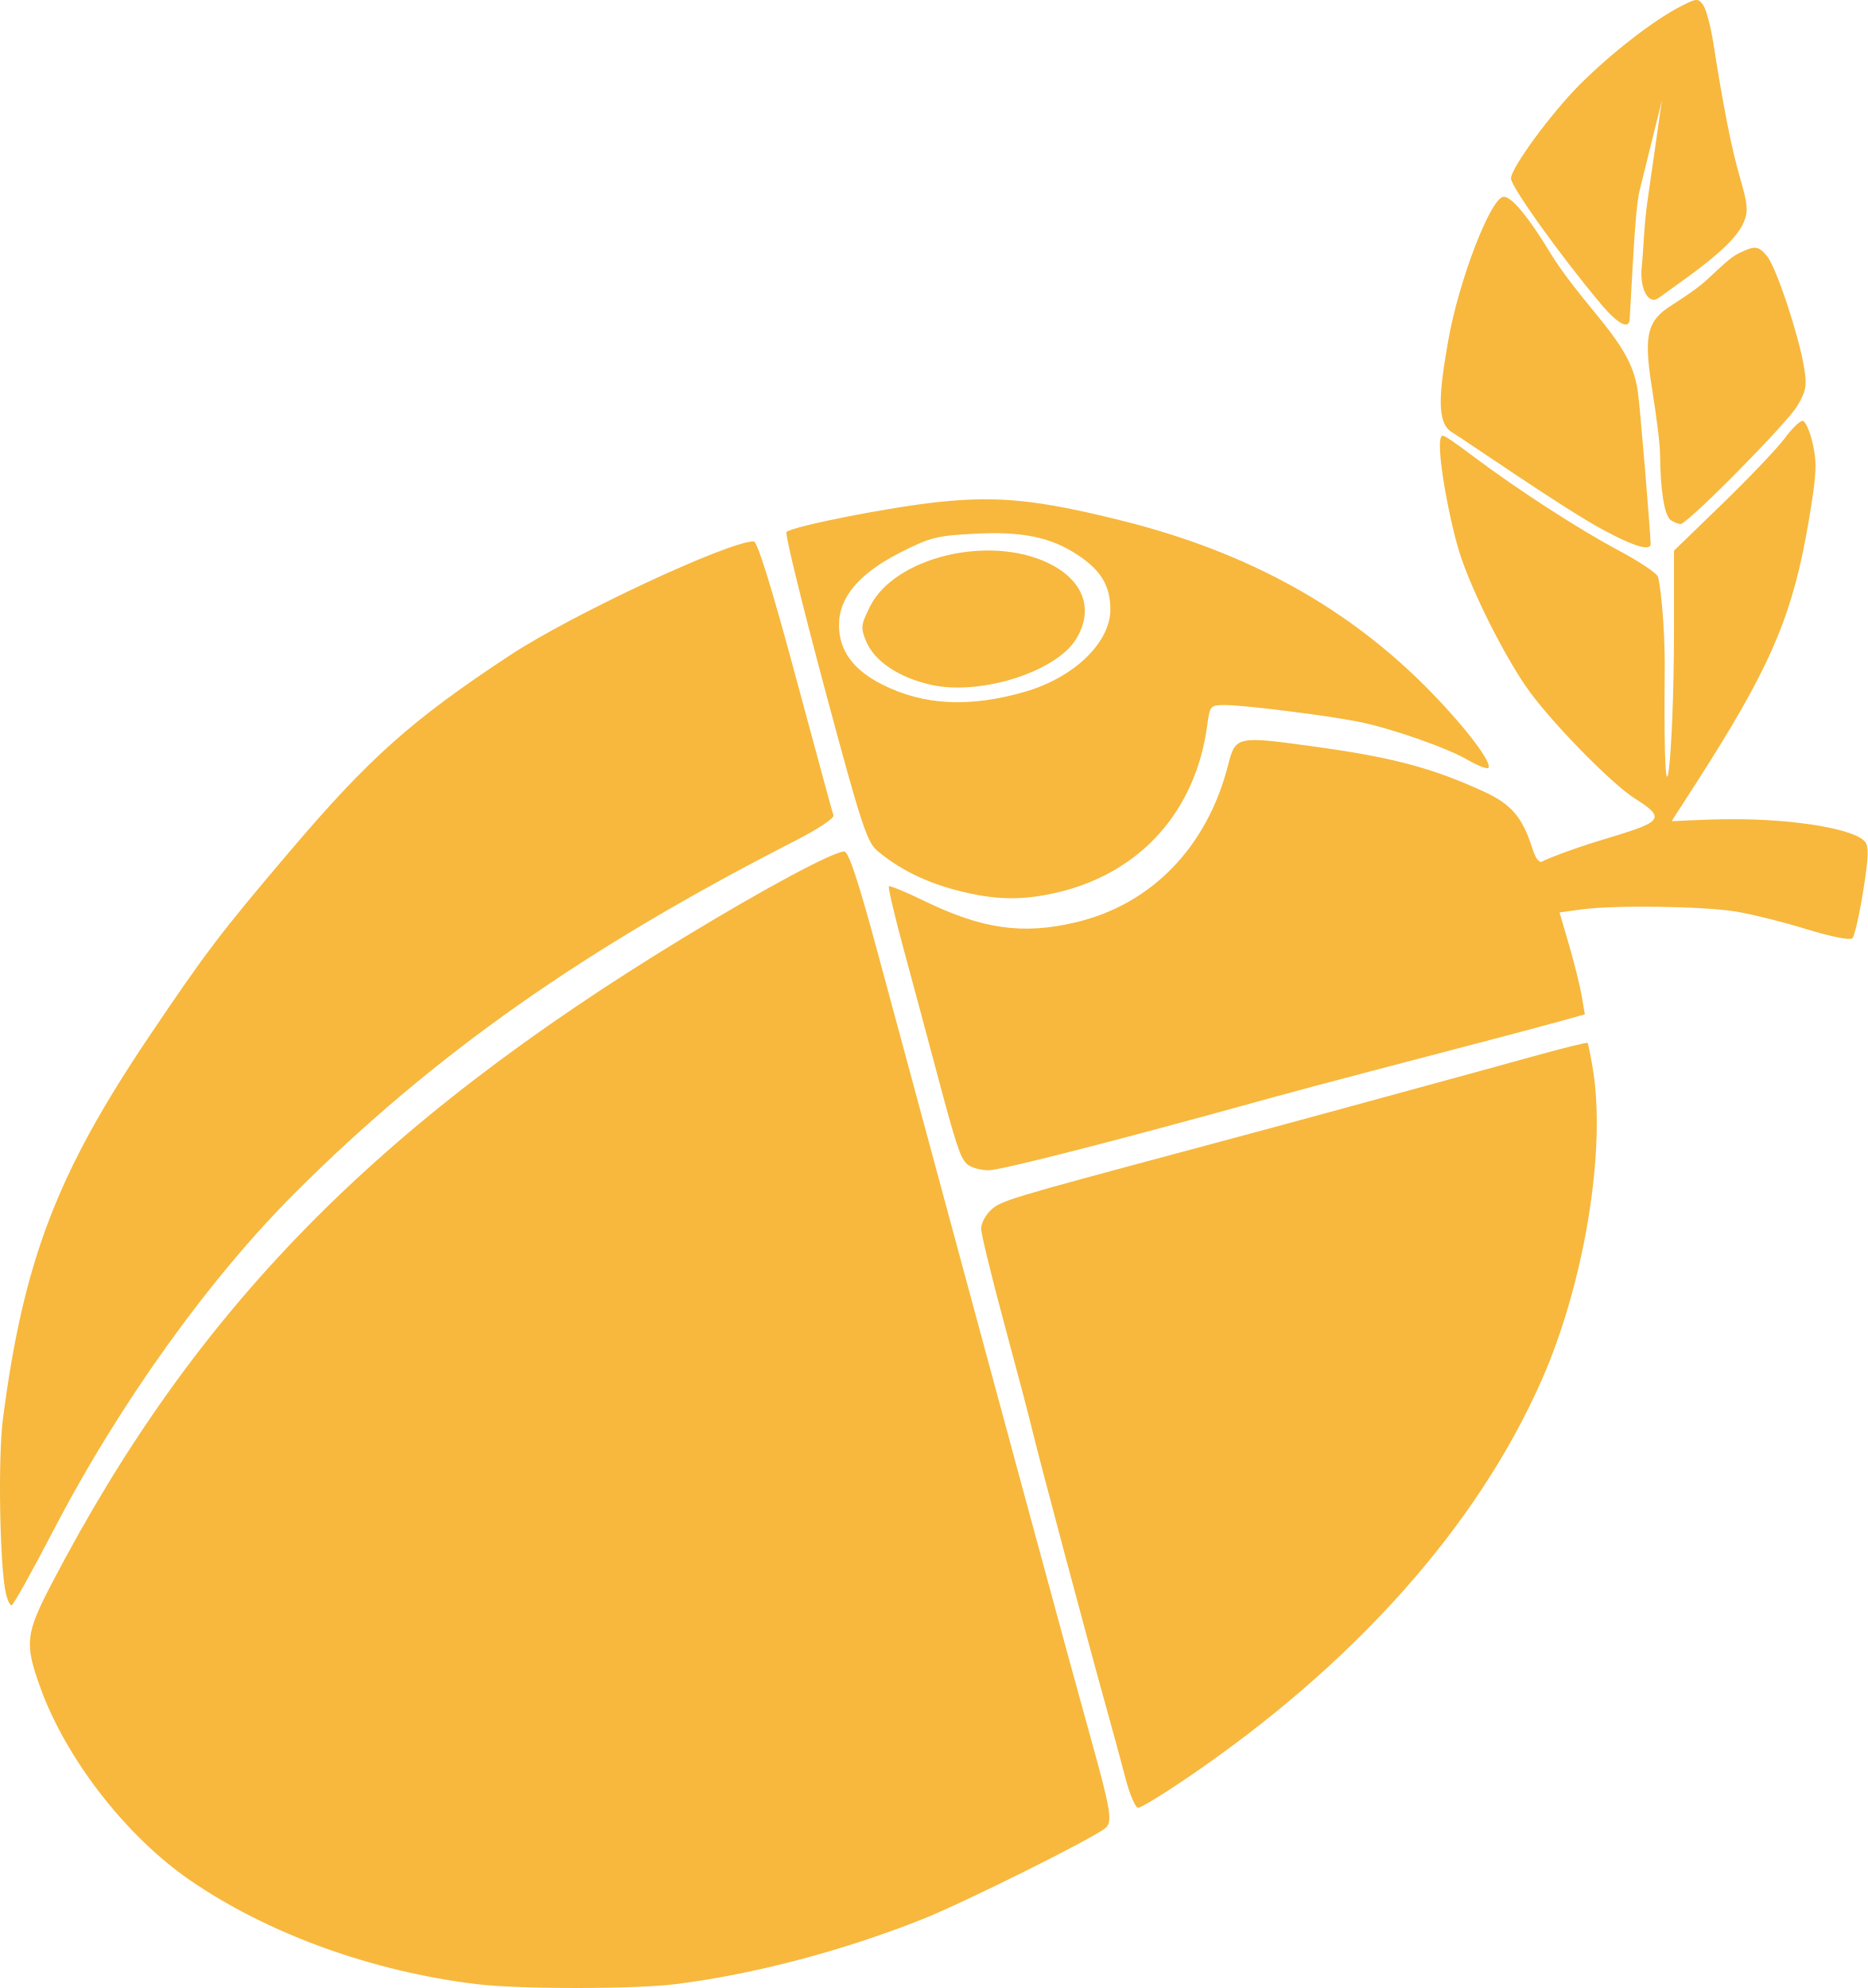
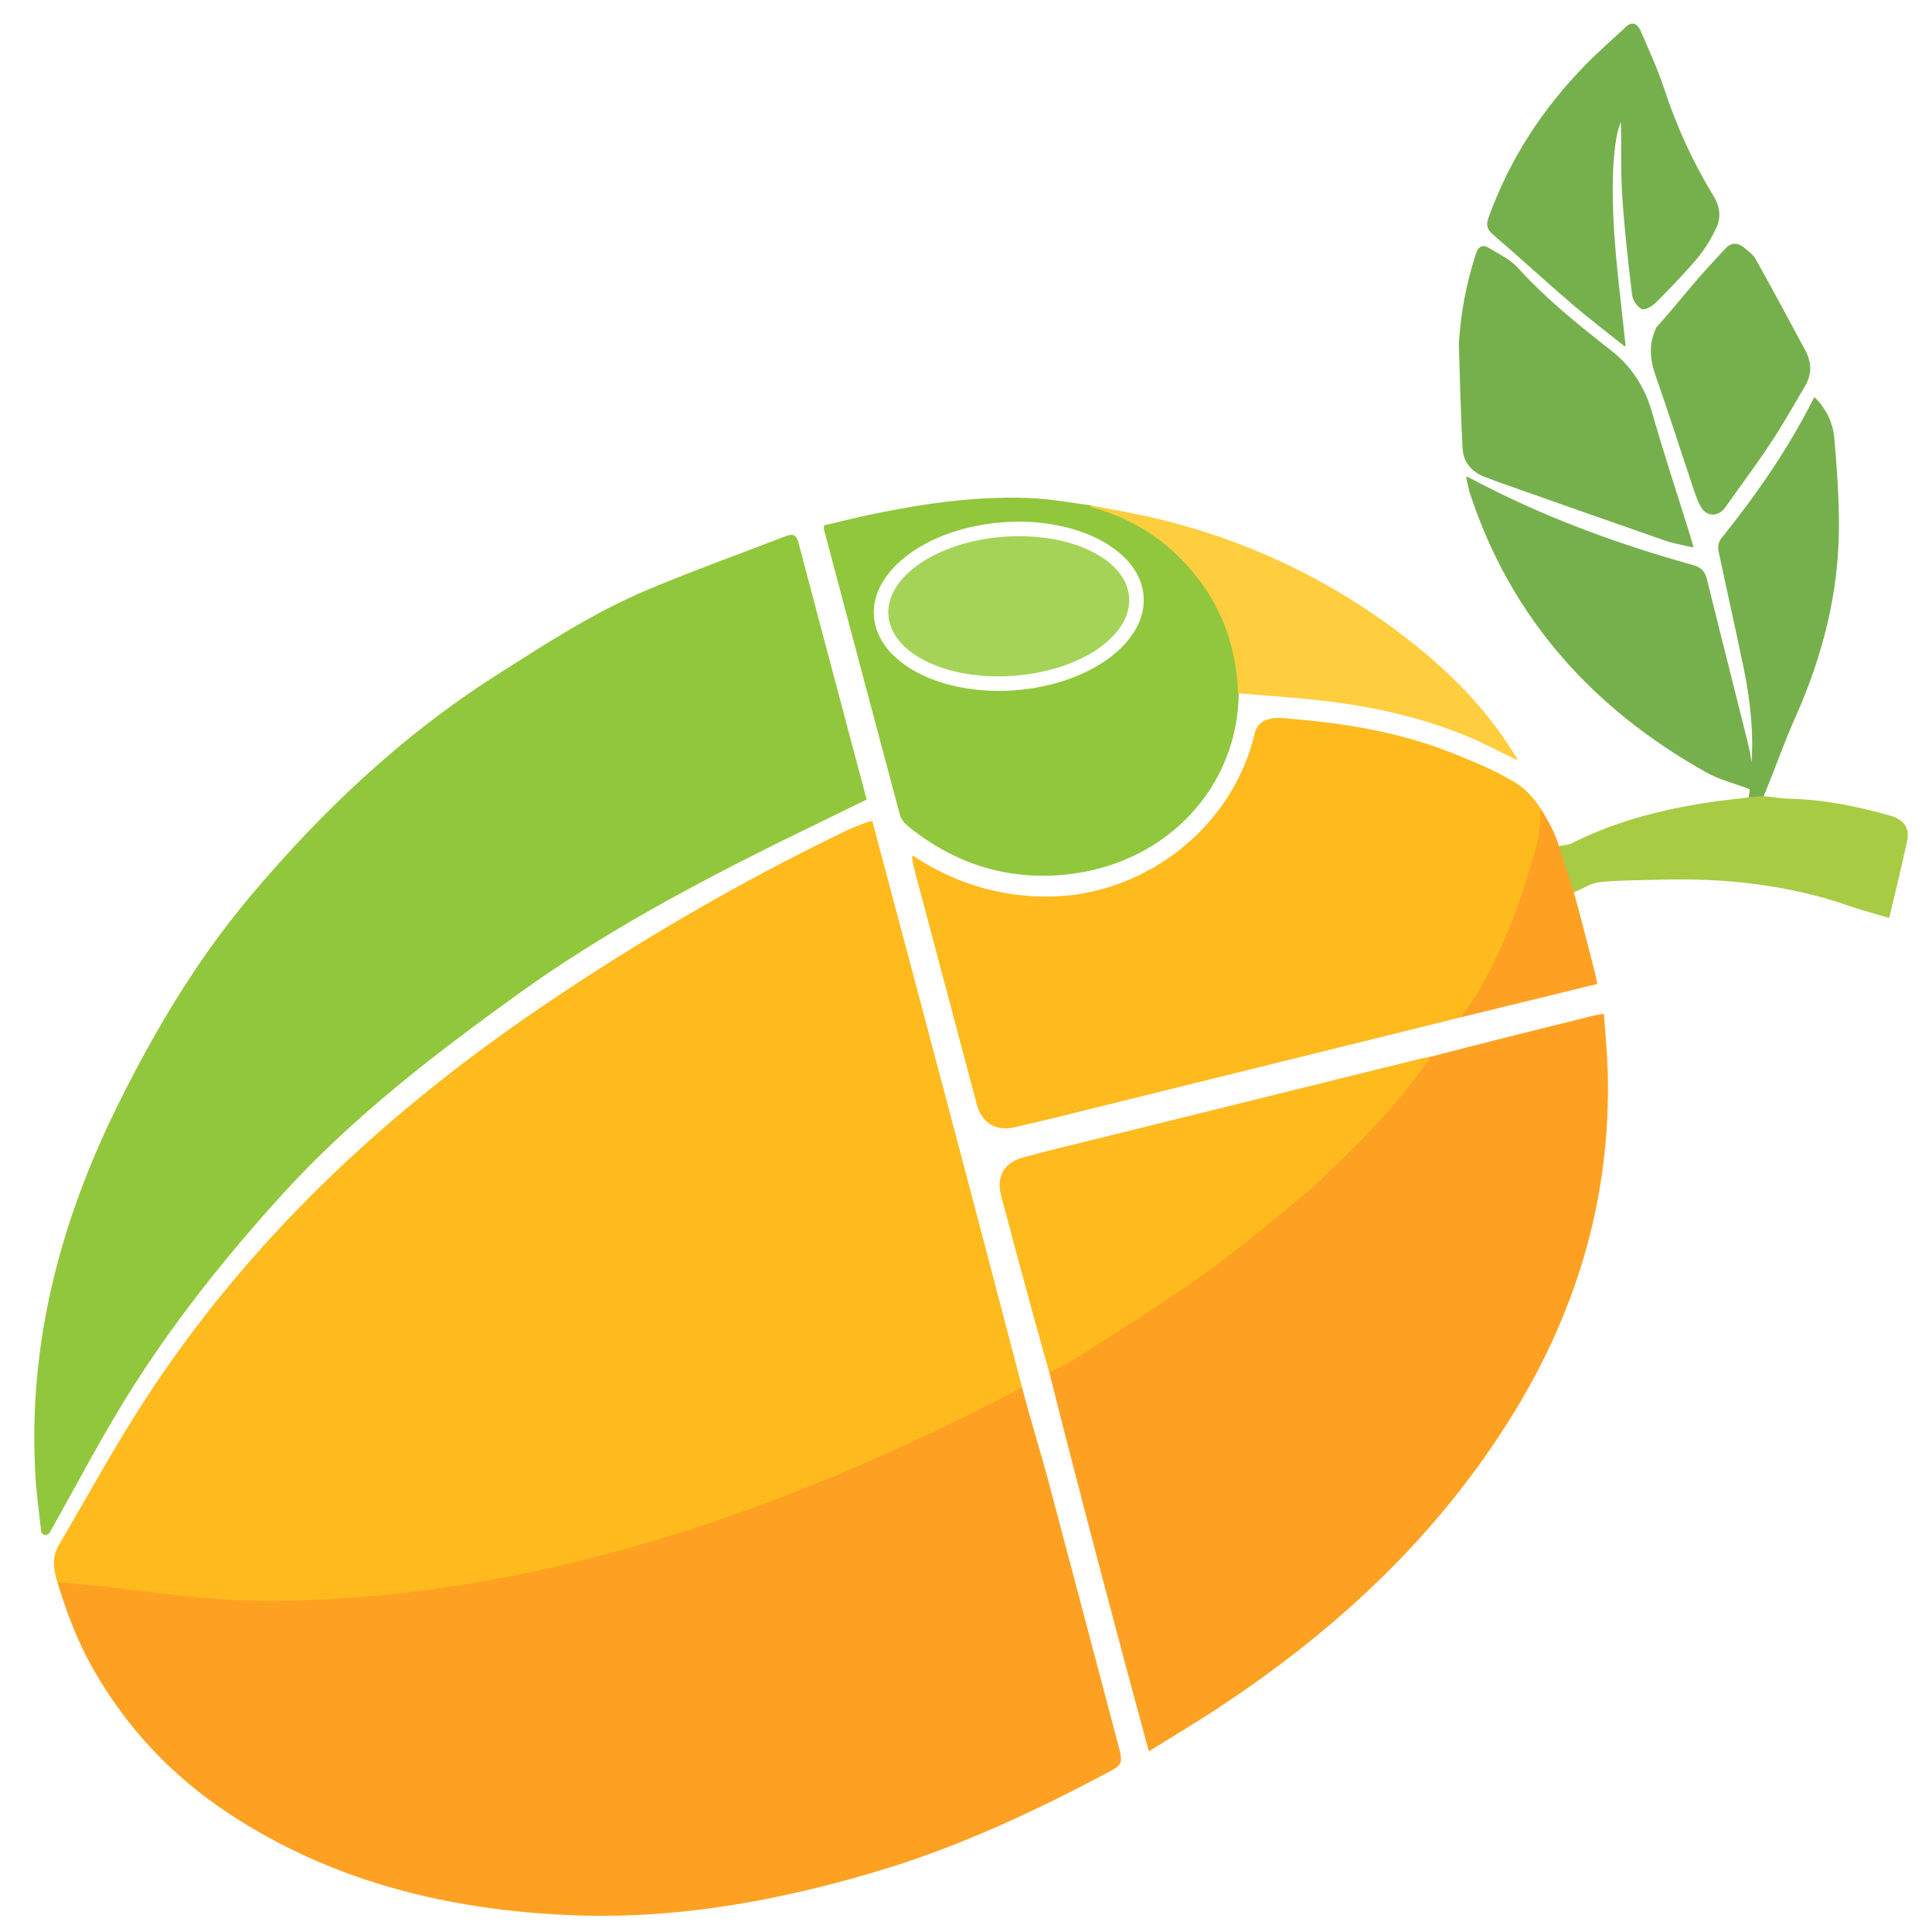
- <svg xmlns="http://www.w3.org/2000/svg" width="433.559" height="461.515" viewBox="0 0 433.559 461.515">
-   <path fill="#f7b83d" d="M110.762 460.632c-24.366-2.925-48.648-11.726-66.711-24.18-14.795-10.202-28.719-28.136-34.685-44.677-3.704-10.268-3.454-12.484 2.75-24.355 33.104-63.352 75.018-106.184 146.461-149.67 18.78-11.432 34.886-20.075 37.407-20.075 1.006 0 3.251 6.778 7.7 23.25 30.19 111.784 44.847 165.83 49.29 181.75 4.925 17.65 5.364 20.277 3.624 21.72-2.941 2.442-32.97 17.39-42.598 21.206-18.598 7.371-39.22 12.786-57.212 15.021-9.549 1.187-36.176 1.192-46.026.01m150.537-47.707c-.968-3.713-3.015-11.25-4.549-16.75-4.232-15.178-15.747-58.341-17.073-64-.645-2.75-3.59-13.939-6.544-24.864s-5.371-20.859-5.371-22.075c0-1.217 1.012-3.156 2.25-4.31 2.335-2.178 3.954-2.67 45.25-13.735 13.75-3.684 27.925-7.508 31.5-8.497s13.475-3.694 22-6.011 20.895-5.71 27.488-7.539c6.594-1.828 12.12-3.194 12.28-3.033.16.16.726 2.94 1.256 6.177 3.075 18.778-2 49.607-11.852 71.994-14.994 34.074-43.636 66.192-82.615 92.643-5.47 3.712-10.468 6.75-11.104 6.75s-1.948-3.038-2.916-6.75m-259.934-43c-1.43-6.242-1.86-31.46-.692-40.472 4.756-36.69 12.516-57.012 33.902-88.778 13.167-19.56 16.553-24.02 32.37-42.65 18.765-22.104 28.531-30.816 51.495-45.94 14.296-9.414 50.708-26.424 56.528-26.406.85.003 4.175 10.71 9.703 31.25 4.625 17.185 8.59 31.756 8.812 32.38s-3.787 3.275-8.909 5.891c-48.967 25.015-83.717 49.456-115.842 81.475-20.248 20.18-41.137 49.349-56.415 78.773-4.92 9.475-9.254 17.227-9.633 17.227-.38 0-.973-1.238-1.319-2.75m223.039-99.75c-1.57-1.57-2.53-4.556-7.561-23.5a6445 6445 0 0 0-6.984-26c-2.162-7.975-3.745-14.686-3.518-14.912s3.817 1.248 7.978 3.278c13.627 6.648 23.016 8.001 35.35 5.094 17.66-4.163 30.575-17.492 35.436-36.572 1.685-6.614 2.036-6.696 19.005-4.386 18.902 2.572 28.121 4.988 40.266 10.55 6.457 2.958 9.023 5.945 11.345 13.207.784 2.452 1.609 3.504 2.371 3.024.643-.405 6.5-2.761 13.16-4.78 14.004-4.246 16.239-4.845 8.293-9.784-5.307-3.3-20.03-18.246-25.443-26.22-5.285-7.788-12.014-21.212-14.945-29.818-2.52-7.398-6.223-26.843-4.417-28.191.386-.289 3.215 1.733 7.227 4.749 10.332 7.766 24.468 16.914 33.905 21.942 4.444 2.368 8.47 5.035 8.948 5.927.477.893 1.732 10.788 1.628 22.007-.414 44.572 2.148 20.384 2.153-9.283l.003-18.668 11.329-10.987c6.23-6.042 12.678-12.819 14.328-15.058 1.65-2.24 3.53-4.082 4.179-4.095.648-.013 1.715 2.377 2.372 5.312 1.024 4.574.89 7.14-.935 17.94-3.52 20.836-8.292 32.484-22.742 55.511-4.605 7.34-9.06 14.058-9.06 14.159-.001.1 6.873-.446 14.436-.446 14.519 0 28.025 2.319 30.438 5.226.917 1.105.82 3.695-.43 11.479-.888 5.529-2.015 10.452-2.504 10.942-.52.519-4.971-.367-10.698-2.13-5.394-1.66-12.789-3.5-16.432-4.09-7.64-1.235-28.243-1.513-35.735-.481l-5.112.704 2.232 7.677c1.227 4.223 2.548 9.548 2.934 11.833l.702 4.156-5.322 1.478c-2.928.813-10.498 2.835-16.823 4.494l-27.5 7.213c-8.8 2.308-18.925 5.008-22.5 6-35.987 9.984-63.337 16.999-66.276 16.999-1.97 0-4.256-.675-5.081-1.5m-2.383-63.508c-7.28-1.907-13.471-5.004-18.435-9.22-2.353-1.998-3.823-6.555-12.188-37.772-5.231-19.525-9.202-35.798-8.824-36.163 1.392-1.342 24.037-5.806 35.466-6.99 13.768-1.428 22.902-.497 42.222 4.301 29.53 7.335 53.092 20.41 72.093 40.005 8.171 8.426 14.177 16.41 13.131 17.455-.312.313-2.515-.56-4.896-1.937-4.874-2.821-17.732-7.3-25.304-8.813-7.177-1.434-26.36-3.838-30.713-3.849-3.646-.009-3.696.047-4.331 4.74-2.693 19.92-15.5 34.214-34.711 38.743-8.26 1.948-14.692 1.811-23.51-.5m15.924-46.078c11.382-3.289 19.817-11.423 19.817-19.112 0-5.427-2.163-9.059-7.498-12.593-6.369-4.218-12.926-5.564-24.228-4.973-8.53.446-10.237.884-17.089 4.38-9.547 4.872-14.185 10.37-14.185 16.814 0 5.886 3.266 10.382 10.027 13.8 9.625 4.866 20.274 5.407 33.156 1.684m-21.683-1.586c-7.517-1.654-13.238-5.455-15.17-10.08-1.337-3.199-1.273-3.798.863-8.101 5.68-11.444 27.605-16.78 41.435-10.085 8.144 3.942 10.623 10.733 6.43 17.61-4.637 7.604-22.151 13.166-33.558 10.656m155.893-35.996c-9.106-4.89-30.997-20.119-35.143-22.69-3.547-2.2-2.995-8.897-.82-21.254 2.471-14.042 9.946-33.388 12.9-33.388 1.877 0 5.903 4.94 10.808 13.072 2.542 4.215 6.908 9.656 10.04 13.453 6.72 8.147 9.291 12.358 10.234 18.475.574 3.724 2.964 33.069 3.003 35.563.025 1.547-2.844 1.16-11.022-3.231m15.745-2.226c-1.658-1.05-2.464-7.78-2.522-15.044-.024-2.96-.98-9.887-1.845-15.325-1.856-11.673-1.395-15.483 3.55-18.898 1.749-1.207 6.418-4.01 9.258-6.648s5.335-5.131 7.364-6.098c3.634-1.733 4.388-1.805 6.424.604 2.299 2.72 7.392 18.537 8.588 25.426.822 4.735.602 5.848-1.449 9.377-2.326 4.003-25.556 27.513-27.157 27.485-.467-.008-1.462-.404-2.211-.879M371.552 70.47c-9.4-11.207-20.79-27.12-20.79-29.045 0-2.434 9.314-15.133 16.011-21.83 7.308-7.309 17.172-14.948 23.42-18.138 3.677-1.878 4.01-1.898 5.175-.306.684.936 1.75 4.924 2.368 8.863 2.395 15.254 4.217 24.438 6.222 31.364 1.78 6.151 1.901 7.647.827 10.24-1.342 3.241-5.645 7.402-13.502 13.057l-6.251 4.5c-2.415 1.74-4.504-2.284-3.892-7.5.29-2.475.534-9.622 1.276-14.802l3.382-23.582-5.165 20.884c-.83 3.358-1.272 10.895-2.314 29.917-.14 2.539-2.775 1.137-6.767-3.622" />
+ <svg xmlns="http://www.w3.org/2000/svg" width="1024" height="1024" viewBox="0 0 1024 1024">
+   <g stroke-linejoin="round" stroke-width=".8">
+     <path fill="#ffba1d" stroke="#ffba1d" d="M30.96 839.04c-2.34-7.65-3.15-13.63.73-20.2 14.94-25.38 29.04-51.31 45.04-75.99 54.87-84.62 127.03-152.11 209.99-208.49 51.7-35.14 105.6-66.57 161.95-93.72 3.29-1.58 6.75-2.81 10.15-4.17.76-.3 1.58-.46 3.21-.91 26.62 99.97 53.2 199.82 79.45 300.48-123.55 64.69-259.86 112.87-400.86 112.87-37.03 0-72.93-7.09-109.66-9.87z" />
+     <path fill="#fea123" stroke="#fea123" d="M30.96 839.04c36.73 2.78 72.63 9.87 109.66 9.87 141 0 277.31-48.18 400.86-112.87 4.44 17.03 9.74 33.79 14.25 50.76 12.18 45.8 24.27 91.64 36.4 137.46 2.84 10.73 2.81 10.67-7.06 15.87-37.57 19.79-75.9 37.77-116.66 50.22-54.51 16.63-110.15 26.85-167.16 24.28-64.17-2.89-125.33-17.78-179.92-53.87-30.46-20.14-54.57-45.9-72.41-77.82-7.69-13.77-13.27-28.6-17.96-43.9z" />
+     <path fill="#91c73c" stroke="#91c73c" d="M414.98 444.97c-48.86 24.2-96.53 49.82-140.55 81.51-44.37 31.94-87.78 65.31-124.72 105.89-30.28 33.27-58.41 68.49-82.25 106.74-14.69 23.56-27.53 48.29-41.2 72.48-.12.2-.23.41-.35.61a2 2 0 0 1-3.7-.81c-1.16-10.1-2.56-20.19-3.11-30.32-3.79-68.9 13.13-133.21 43.41-194.56 19.6-39.73 42.27-77.77 70.73-111.54 37.54-44.56 79.64-84.55 129.19-116.18 26.27-16.77 52.35-33.82 81.14-45.92 24.04-10.1 48.63-18.89 72.96-28.3 3.12-1.21 5.13-1.16 6.17 2.77 11.96 45.32 24.05 90.61 36.18 136.22-14.61 7.13-29.08 14.19-43.9 21.41z" />
+     <path fill="#fea123" stroke="#fea123" d="M757.9 560.58c13.79-3.53 27.58-7.1 41.39-10.58 15.28-3.85 30.58-7.62 45.87-11.4 1.25-.31 2.55-.46 4.58-.81.7 10.28 1.71 20.16 1.99 30.06 1.82 65.1-15.57 124.92-49.44 180.31-40.2 65.74-95.16 116.55-159.17 158.28-10.98 7.16-22.24 13.88-33.95 21.17-4.18-15.43-8.17-29.97-12.05-44.54-13.69-51.42-27.35-102.85-40.66-156.11 5.27-2.77 10.37-5.23 15.09-8.28 21.56-13.95 43.45-27.46 64.39-42.32 17.78-12.62 34.68-26.56 51.47-40.51 10.57-8.78 20.46-18.44 30.23-28.14 7.99-7.94 15.57-16.33 22.9-24.89 6.11-7.14 11.59-14.8 17.36-22.24z" />
+     <path fill="#ffba1d" stroke="#ffba1d" d="M483.98 454.04c25.33 16.93 55.31 24.38 86.06 20.56 46.37-6.72 84.9-41.1 95.36-85.79 1.63-6.96 8.02-8.36 15.14-7.76 6.67.55 13.26 1.16 19.8 1.93 25.74 2.99 49.89 8.35 73.47 18.24 11.7 4.91 16.32 6.57 27.33 12.86 3.47 1.98 9.29 5.4 15.86 15.92-.39 6.95-.67 13.16-2.37 18.9-4.68 15.87-9.28 31.92-15.95 47-6.55 14.8-13.55 30.04-23.56 42.67-64.36 15.93-128.71 31.87-193.08 47.77-15 3.71-29.97 7.54-45.06 10.86-9.34 2.05-16.42-2.74-18.84-11.86-11.24-42.23-22.45-84.46-33.65-126.69-.34-1.28-.5-2.61-.61-4.29.14-.37.1-.32.1-.32z" />
+     <path fill="#91c73c" stroke="#91c73c" d="M656.16 367.1c-.43 50.28-38.05 89.08-87.69 95.6-32.68 4.3-61.97-4.62-87.47-25.57-1.67-1.38-3.16-3.56-3.72-5.63-13.46-50.27-26.79-100.57-40.14-150.87-.08-.3-.01-.65-.01-1.85 7.63-1.78 15.45-3.76 23.33-5.43 27.58-5.84 55.41-9.97 83.68-9.05 11.09.36 22.12 2.33 33.82 3.93 18.5 5.06 34.21 13.81 47.28 26.76 19.96 19.78 30.32 43.91 30.92 72.11M462.8 326.77c1.87 24.8 35.56 42.48 75.25 39.49 39.7-3 70.36-25.53 68.49-50.34-1.87-24.8-35.57-42.48-75.26-39.49-39.69 3-70.35 25.53-68.48 50.34z" />
+     <path fill="#76b04d" stroke="#76b04d" d="M927.23 422.82c.23-1.79.46-3.59.62-4.81-8.07-3.05-16.29-5.04-23.38-9.02-59.97-33.65-103.3-81.55-124.99-147.66-.75-2.31-1.12-4.74-1.93-8.27 3.82 1.95 6.56 3.37 9.31 4.78 35.23 18.05 72.27 31.4 110.31 42.02 4.34 1.2 6.18 3.27 7.2 7.44 7.24 29.36 14.72 58.67 22.02 88.03.95 3.82 1.29 7.79 2.17 11.67 1.49-17.81-.37-35.39-3.95-52.78-4.3-20.85-9.04-41.6-13.39-62.44-.38-1.82.07-4.45 1.19-5.86 18.38-22.92 35.16-46.88 48.46-73.16.22-.43.45-.85.9-1.7 6.19 6.34 9.4 13.56 10.08 21.33 1.35 15.56 2.46 31.21 2.42 46.83-.08 35.14-8.66 68.44-22.93 100.49-6.09 13.66-11 27.84-16.98 42.3-2.73.61-4.93.71-7.13.81z" />
+     <path fill="#ffba1d" stroke="#ffba1d" d="M757.48 560.64c-5.35 7.38-10.83 15.04-16.94 22.18-7.33 8.56-14.91 16.95-22.9 24.89-9.77 9.7-19.66 19.36-30.23 28.14-16.79 13.95-33.69 27.89-51.47 40.51-20.94 14.86-42.83 28.37-64.39 42.32-4.72 3.05-9.82 5.51-15.09 8.28-6.37-22.24-12.4-44.52-18.4-66.81-2.37-8.83-4.69-17.66-7.03-26.5-2.6-9.82 1.24-17.03 11.3-19.78 14.09-3.84 28.32-7.21 42.51-10.72 56.26-13.95 112.53-27.87 168.8-41.79 1.13-.28 2.29-.45 3.84-.72z" />
+     <path fill="#76b04d" stroke="#76b04d" d="M773.62 182.56c.95-16.66 3.96-32.43 9.01-47.86 1.32-4.01 3.4-4.77 6.51-2.85 5.2 3.2 11.09 5.97 15.08 10.37 14.95 16.51 32.18 30.3 49.61 43.97 10.75 8.43 17.69 19.4 21.5 32.78 6.19 21.72 13.32 43.19 20.04 64.77.49 1.58.9 3.18 1.69 5.94-5.21-1.24-9.88-1.95-14.27-3.48-29.34-10.19-58.62-20.55-87.92-30.87-2.5-.88-4.96-1.92-7.45-2.83-6.9-2.53-11.4-7.47-11.81-14.69-1.02-18.25-1.41-36.53-1.99-55.25zm87.73-167.37c3.72-3.98 6.29-2.24 7.86 1.39 4.33 10.06 9.01 20.05 12.41 30.43 6.57 20.04 15.23 39.06 26.19 56.99 3.56 5.8 4.04 11.39 1.35 16.97-2.7 5.62-6.04 11.13-10.05 15.89-6.85 8.13-14.31 15.76-21.82 23.3-1.8 1.81-5.6 4-7.04 3.25-2.31-1.2-4.52-4.58-4.84-7.26-2.1-17.84-4.16-35.71-5.28-53.62-.81-13.1-.16-26.28-.69-39.42-4.31 7.32-6.19 29.43-4.34 59.18 1.22 19.81 3.89 39.53 6.07 60.82-9.98-7.98-19.1-14.87-27.75-22.31-14.14-12.15-27.88-24.78-42.01-36.95-3.15-2.7-3.26-5.04-1.99-8.58 11.07-30.74 28.5-57.43 51.27-80.7 6.51-6.65 13.57-12.77 20.66-19.38z" />
+     <path fill="#ffce3e" stroke="#ffce3e" d="M656.59 367.1c-1.03-28.2-11.39-52.33-31.35-72.11-13.07-12.95-28.78-21.7-46.89-26.67 11.62 2.17 23.56 4.25 35.31 7.08 44.87 10.8 86.17 29.86 123.32 56.99 23.53 17.18 45.07 36.97 61.48 61.57 1.6 2.4 3.11 4.87 5.27 8.27-9.23-4.44-17.1-8.66-25.3-12.08-24.57-10.26-50.35-16.01-76.7-19.09-14.86-1.74-29.81-2.67-45.14-3.96z" />
+     <path fill="#a8cb44" stroke="#a8cb44" d="M926.93 423.03c2.5-.31 4.7-.41 7.23-.69 4.87.36 9.41 1.3 13.96 1.4 18.44.38 36.29 4.01 53.93 9.05 6.42 1.84 9.8 6.12 8.45 12.46-2.85 13.46-6.19 26.82-9.47 40.79-7.24-2.17-13.94-3.89-20.45-6.17-33.13-11.58-67.35-15.07-102.19-13.98-10.3.32-20.66.21-30.87 1.31-4.47.48-8.66 3.52-13.51 5.39-2.99-7.91-5.44-15.81-7.89-23.71 2.37-.5 4.99-.52 7.08-1.57 24.49-12.32 50.68-18.65 77.62-22.35 5.25-.73 10.54-1.15 16.11-1.93z" />
+     <path fill="#76b04d" stroke="#76b04d" d="M878.38 173.57c2.19-2.53 4.22-4.71 6.15-6.97 5.37-6.32 10.62-12.76 16.07-19.01 4.69-5.37 9.54-10.59 14.41-15.79 2.95-3.14 6.23-2.67 9.26-.15 2.16 1.78 4.64 3.57 5.95 5.93 8.96 16.09 17.7 32.3 26.38 48.55 3.19 5.96 3.35 12.17-.12 18.09-6.04 10.29-11.93 20.71-18.51 30.66-7.61 11.5-15.93 22.53-23.88 33.81-3.36 4.76-9.3 4.96-12.18-.14-2.1-3.7-3.39-7.9-4.76-11.98-6.39-19.03-12.46-38.17-19.12-57.11-3.07-8.73-4.1-17.07.35-25.89z" />
+     <path fill="#fea123" stroke="#fea123" d="M817 430c-.39 6.95-.67 13.16-2.37 18.9-4.68 15.87-9.28 31.92-15.95 47-6.55 14.8-13.55 30.04-23.56 42.67 24.22-5.87 47.6-11.62 71.05-17.38-.68-3.03-1.09-5.15-1.63-7.23-3.49-13.65-7-27.28-10.79-41.15-2.73-8.13-5.18-16.03-7.81-24.23-2.14-6.66-5.23-12.64-8.94-18.58z" />
+     <path fill="#a5d357" stroke="#a5d357" d="M471.27 326.13c-1.52-20.13 25.64-38.58 60.65-41.22s64.62 11.53 66.14 31.65c1.52 20.13-25.63 38.58-60.65 41.22-35.01 2.64-64.62-11.53-66.14-31.65z" />
+   </g>
</svg>
